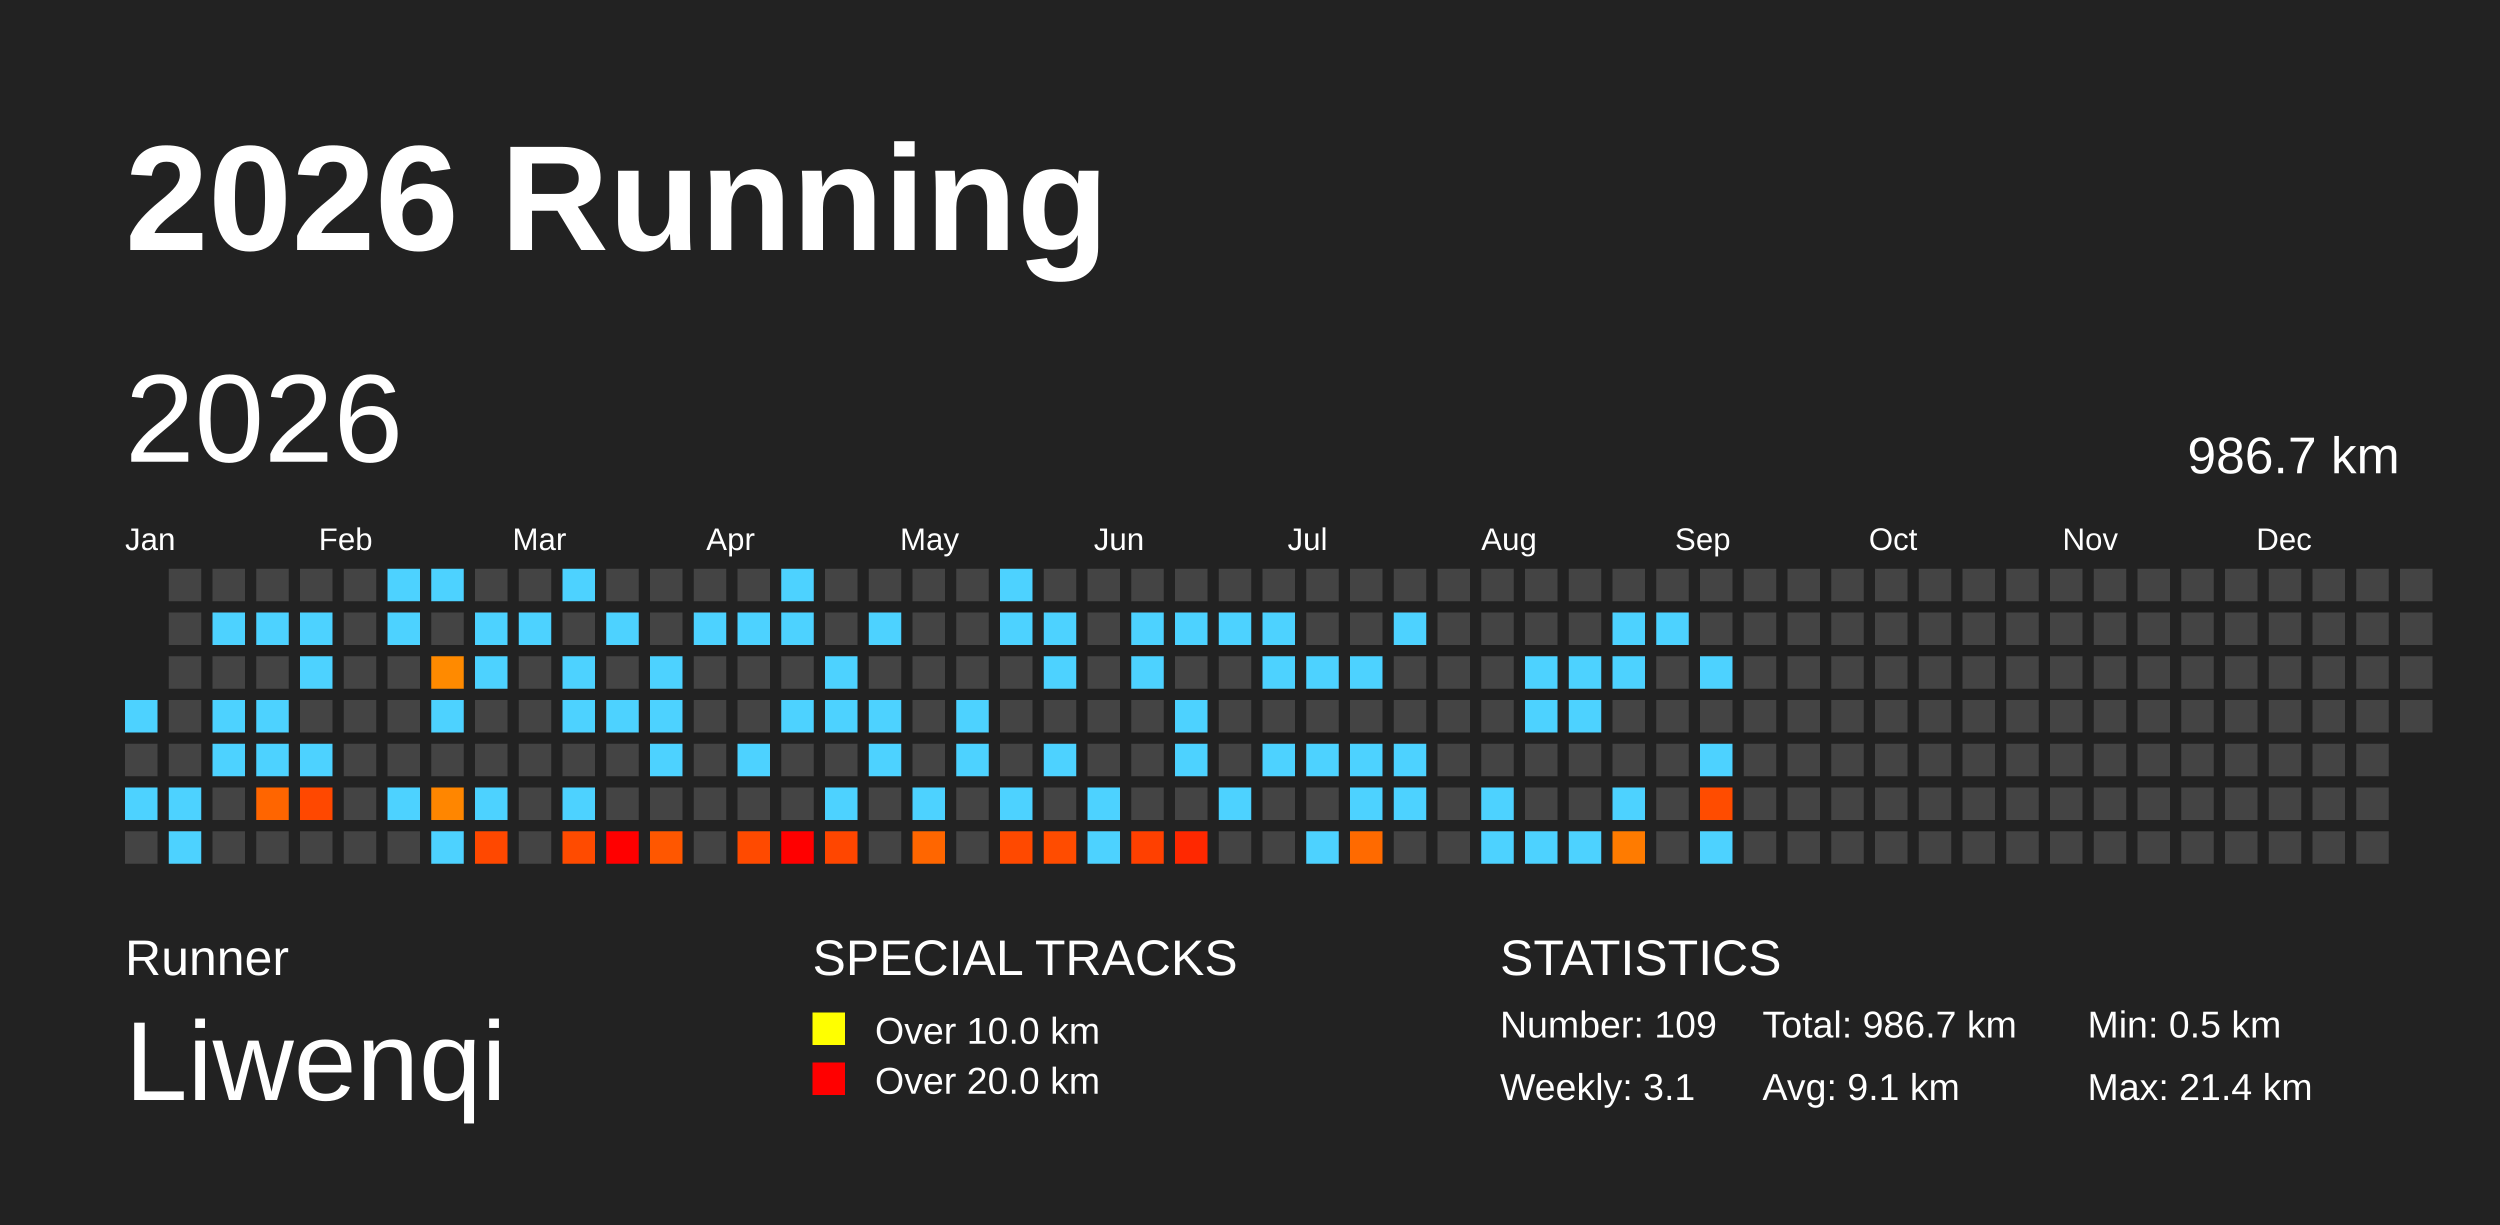
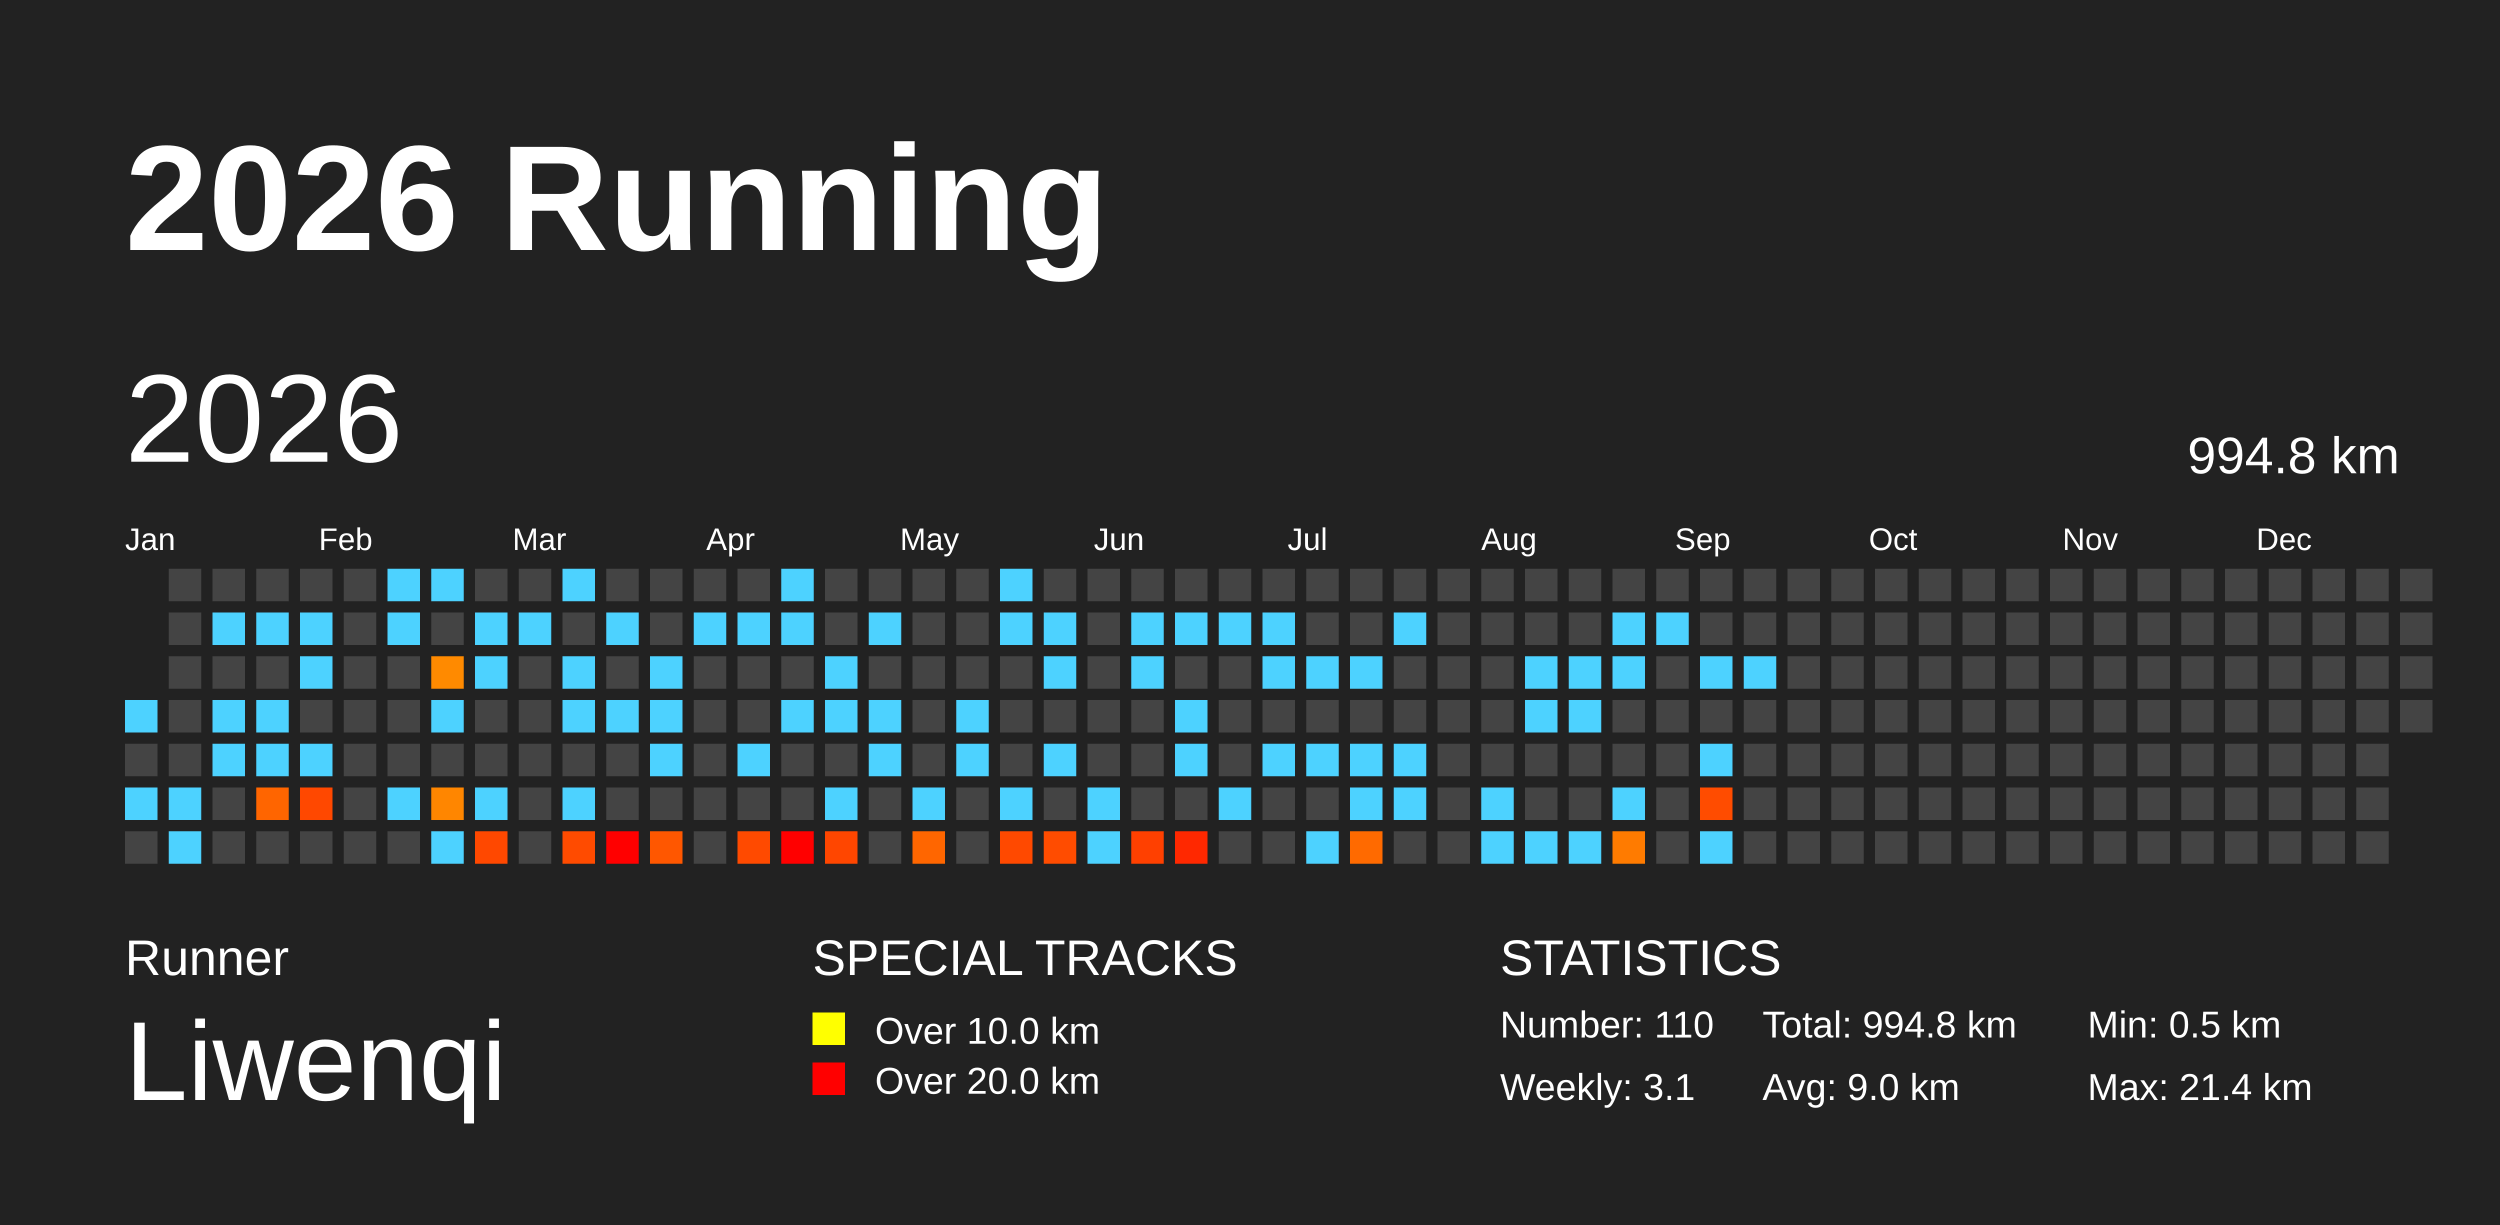
<svg xmlns="http://www.w3.org/2000/svg" baseProfile="full" height="98mm" version="1.1" viewBox="0,0,200,98" width="200mm">
  <defs />
  <rect fill="#222222" height="98" width="200" x="0" y="0" />
  <text fill="#FFFFFF" style="font-size:12px; font-family:Arial; font-weight:bold;" x="10" y="20">2026 Running</text>
  <text fill="#FFFFFF" style="font-size:4px; font-family:Arial" x="10" y="78">Runner</text>
  <text fill="#FFFFFF" style="font-size:9px; font-family:Arial" x="10" y="88">Liwenqi</text>
  <text fill="#FFFFFF" style="font-size:4px; font-family:Arial" x="65" y="78">SPECIAL TRACKS</text>
  <rect fill="yellow" height="2.6" width="2.6" x="65" y="81" />
  <text fill="#FFFFFF" style="font-size:3px; font-family:Arial" x="70" y="83.5">Over 10.0 km</text>
  <rect fill="red" height="2.6" width="2.6" x="65" y="85" />
  <text fill="#FFFFFF" style="font-size:3px; font-family:Arial" x="70" y="87.5">Over 20.0 km</text>
  <text fill="#FFFFFF" style="font-size:4px; font-family:Arial" x="120" y="78">STATISTICS</text>
-   <text fill="#FFFFFF" style="font-size:3px; font-family:Arial" x="120" y="83">Number: 109</text>
+   <text fill="#FFFFFF" style="font-size:3px; font-family:Arial" x="120" y="83">Number: 110</text>
  <text fill="#FFFFFF" style="font-size:3px; font-family:Arial" x="120" y="88">Weekly: 3.1</text>
-   <text fill="#FFFFFF" style="font-size:3px; font-family:Arial" x="141" y="83">Total: 986.7 km</text>
-   <text fill="#FFFFFF" style="font-size:3px; font-family:Arial" x="141" y="88">Avg: 9.1 km</text>
+   <text fill="#FFFFFF" style="font-size:3px; font-family:Arial" x="141" y="83">Total: 994.8 km</text>
+   <text fill="#FFFFFF" style="font-size:3px; font-family:Arial" x="141" y="88">Avg: 9.0 km</text>
  <text fill="#FFFFFF" style="font-size:3px; font-family:Arial" x="167" y="83">Min: 0.5 km</text>
  <text fill="#FFFFFF" style="font-size:3px; font-family:Arial" x="167" y="88">Max: 21.4 km</text>
  <text dominant-baseline="hanging" fill="#FFFFFF" style="font-size:10.0px; font-family:Arial;" x="10" y="30">2026</text>
-   <text dominant-baseline="hanging" fill="#FFFFFF" style="font-size:4.125px; font-family:Arial;" x="175" y="35">986.7 km</text>
+   <text dominant-baseline="hanging" fill="#FFFFFF" style="font-size:4.125px; font-family:Arial;" x="175" y="35">994.8 km</text>
  <text fill="#FFFFFF" style="font-size:2.5px; font-family:Arial" x="10.0" y="44">Jan</text>
  <text fill="#FFFFFF" style="font-size:2.5px; font-family:Arial" x="25.5" y="44">Feb</text>
  <text fill="#FFFFFF" style="font-size:2.5px; font-family:Arial" x="41.0" y="44">Mar</text>
  <text fill="#FFFFFF" style="font-size:2.5px; font-family:Arial" x="56.5" y="44">Apr</text>
  <text fill="#FFFFFF" style="font-size:2.5px; font-family:Arial" x="72.0" y="44">May</text>
  <text fill="#FFFFFF" style="font-size:2.5px; font-family:Arial" x="87.5" y="44">Jun</text>
  <text fill="#FFFFFF" style="font-size:2.5px; font-family:Arial" x="103.0" y="44">Jul</text>
  <text fill="#FFFFFF" style="font-size:2.5px; font-family:Arial" x="118.5" y="44">Aug</text>
  <text fill="#FFFFFF" style="font-size:2.5px; font-family:Arial" x="134.0" y="44">Sep</text>
  <text fill="#FFFFFF" style="font-size:2.5px; font-family:Arial" x="149.5" y="44">Oct</text>
  <text fill="#FFFFFF" style="font-size:2.5px; font-family:Arial" x="165.0" y="44">Nov</text>
  <text fill="#FFFFFF" style="font-size:2.5px; font-family:Arial" x="180.5" y="44">Dec</text>
  <rect fill="#4dd2ff" height="2.6" width="2.6" x="10.0" y="56.0" />
  <rect fill="#444444" height="2.6" width="2.6" x="10.0" y="59.5" />
  <rect fill="#4dd2ff" height="2.6" width="2.6" x="10.0" y="63.0" />
  <rect fill="#444444" height="2.6" width="2.6" x="10.0" y="66.5" />
  <rect fill="#444444" height="2.6" width="2.6" x="13.5" y="45.5" />
  <rect fill="#444444" height="2.6" width="2.6" x="13.5" y="49.0" />
  <rect fill="#444444" height="2.6" width="2.6" x="13.5" y="52.5" />
  <rect fill="#444444" height="2.6" width="2.6" x="13.5" y="56.0" />
  <rect fill="#444444" height="2.6" width="2.6" x="13.5" y="59.5" />
  <rect fill="#4dd2ff" height="2.6" width="2.6" x="13.5" y="63.0" />
  <rect fill="#4dd2ff" height="2.6" width="2.6" x="13.5" y="66.5" />
  <rect fill="#444444" height="2.6" width="2.6" x="17.0" y="45.5" />
  <rect fill="#4dd2ff" height="2.6" width="2.6" x="17.0" y="49.0" />
  <rect fill="#444444" height="2.6" width="2.6" x="17.0" y="52.5" />
  <rect fill="#4dd2ff" height="2.6" width="2.6" x="17.0" y="56.0" />
  <rect fill="#4dd2ff" height="2.6" width="2.6" x="17.0" y="59.5" />
  <rect fill="#444444" height="2.6" width="2.6" x="17.0" y="63.0" />
  <rect fill="#444444" height="2.6" width="2.6" x="17.0" y="66.5" />
  <rect fill="#444444" height="2.6" width="2.6" x="20.5" y="45.5" />
  <rect fill="#4dd2ff" height="2.6" width="2.6" x="20.5" y="49.0" />
  <rect fill="#444444" height="2.6" width="2.6" x="20.5" y="52.5" />
  <rect fill="#4dd2ff" height="2.6" width="2.6" x="20.5" y="56.0" />
  <rect fill="#4dd2ff" height="2.6" width="2.6" x="20.5" y="59.5" />
  <rect fill="#ff6500" height="2.6" width="2.6" x="20.5" y="63.0" />
  <rect fill="#444444" height="2.6" width="2.6" x="20.5" y="66.5" />
  <rect fill="#444444" height="2.6" width="2.6" x="24.0" y="45.5" />
  <rect fill="#4dd2ff" height="2.6" width="2.6" x="24.0" y="49.0" />
  <rect fill="#4dd2ff" height="2.6" width="2.6" x="24.0" y="52.5" />
  <rect fill="#444444" height="2.6" width="2.6" x="24.0" y="56.0" />
  <rect fill="#4dd2ff" height="2.6" width="2.6" x="24.0" y="59.5" />
  <rect fill="#ff4800" height="2.6" width="2.6" x="24.0" y="63.0" />
  <rect fill="#444444" height="2.6" width="2.6" x="24.0" y="66.5" />
  <rect fill="#444444" height="2.6" width="2.6" x="27.5" y="45.5" />
  <rect fill="#444444" height="2.6" width="2.6" x="27.5" y="49.0" />
  <rect fill="#444444" height="2.6" width="2.6" x="27.5" y="52.5" />
  <rect fill="#444444" height="2.6" width="2.6" x="27.5" y="56.0" />
  <rect fill="#444444" height="2.6" width="2.6" x="27.5" y="59.5" />
  <rect fill="#444444" height="2.6" width="2.6" x="27.5" y="63.0" />
  <rect fill="#444444" height="2.6" width="2.6" x="27.5" y="66.5" />
  <rect fill="#4dd2ff" height="2.6" width="2.6" x="31.0" y="45.5" />
  <rect fill="#4dd2ff" height="2.6" width="2.6" x="31.0" y="49.0" />
  <rect fill="#444444" height="2.6" width="2.6" x="31.0" y="52.5" />
  <rect fill="#444444" height="2.6" width="2.6" x="31.0" y="56.0" />
  <rect fill="#444444" height="2.6" width="2.6" x="31.0" y="59.5" />
  <rect fill="#4dd2ff" height="2.6" width="2.6" x="31.0" y="63.0" />
  <rect fill="#444444" height="2.6" width="2.6" x="31.0" y="66.5" />
  <rect fill="#4dd2ff" height="2.6" width="2.6" x="34.5" y="45.5" />
  <rect fill="#444444" height="2.6" width="2.6" x="34.5" y="49.0" />
  <rect fill="#ff8a00" height="2.6" width="2.6" x="34.5" y="52.5" />
  <rect fill="#4dd2ff" height="2.6" width="2.6" x="34.5" y="56.0" />
  <rect fill="#444444" height="2.6" width="2.6" x="34.5" y="59.5" />
  <rect fill="#ff8600" height="2.6" width="2.6" x="34.5" y="63.0" />
  <rect fill="#4dd2ff" height="2.6" width="2.6" x="34.5" y="66.5" />
  <rect fill="#444444" height="2.6" width="2.6" x="38.0" y="45.5" />
  <rect fill="#4dd2ff" height="2.6" width="2.6" x="38.0" y="49.0" />
  <rect fill="#4dd2ff" height="2.6" width="2.6" x="38.0" y="52.5" />
  <rect fill="#444444" height="2.6" width="2.6" x="38.0" y="56.0" />
  <rect fill="#444444" height="2.6" width="2.6" x="38.0" y="59.5" />
  <rect fill="#4dd2ff" height="2.6" width="2.6" x="38.0" y="63.0" />
  <rect fill="#ff4800" height="2.6" width="2.6" x="38.0" y="66.5" />
  <rect fill="#444444" height="2.6" width="2.6" x="41.5" y="45.5" />
  <rect fill="#4dd2ff" height="2.6" width="2.6" x="41.5" y="49.0" />
  <rect fill="#444444" height="2.6" width="2.6" x="41.5" y="52.5" />
  <rect fill="#444444" height="2.6" width="2.6" x="41.5" y="56.0" />
  <rect fill="#444444" height="2.6" width="2.6" x="41.5" y="59.5" />
  <rect fill="#444444" height="2.6" width="2.6" x="41.5" y="63.0" />
  <rect fill="#444444" height="2.6" width="2.6" x="41.5" y="66.5" />
  <rect fill="#4dd2ff" height="2.6" width="2.6" x="45.0" y="45.5" />
  <rect fill="#444444" height="2.6" width="2.6" x="45.0" y="49.0" />
  <rect fill="#4dd2ff" height="2.6" width="2.6" x="45.0" y="52.5" />
  <rect fill="#4dd2ff" height="2.6" width="2.6" x="45.0" y="56.0" />
  <rect fill="#444444" height="2.6" width="2.6" x="45.0" y="59.5" />
  <rect fill="#4dd2ff" height="2.6" width="2.6" x="45.0" y="63.0" />
  <rect fill="#ff4b00" height="2.6" width="2.6" x="45.0" y="66.5" />
  <rect fill="#444444" height="2.6" width="2.6" x="48.5" y="45.5" />
  <rect fill="#4dd2ff" height="2.6" width="2.6" x="48.5" y="49.0" />
  <rect fill="#444444" height="2.6" width="2.6" x="48.5" y="52.5" />
  <rect fill="#4dd2ff" height="2.6" width="2.6" x="48.5" y="56.0" />
  <rect fill="#444444" height="2.6" width="2.6" x="48.5" y="59.5" />
  <rect fill="#444444" height="2.6" width="2.6" x="48.5" y="63.0" />
  <rect fill="red" height="2.6" width="2.6" x="48.5" y="66.5" />
  <rect fill="#444444" height="2.6" width="2.6" x="52.0" y="45.5" />
  <rect fill="#444444" height="2.6" width="2.6" x="52.0" y="49.0" />
  <rect fill="#4dd2ff" height="2.6" width="2.6" x="52.0" y="52.5" />
  <rect fill="#4dd2ff" height="2.6" width="2.6" x="52.0" y="56.0" />
  <rect fill="#4dd2ff" height="2.6" width="2.6" x="52.0" y="59.5" />
  <rect fill="#444444" height="2.6" width="2.6" x="52.0" y="63.0" />
  <rect fill="#ff5700" height="2.6" width="2.6" x="52.0" y="66.5" />
  <rect fill="#444444" height="2.6" width="2.6" x="55.5" y="45.5" />
  <rect fill="#4dd2ff" height="2.6" width="2.6" x="55.5" y="49.0" />
  <rect fill="#444444" height="2.6" width="2.6" x="55.5" y="52.5" />
  <rect fill="#444444" height="2.6" width="2.6" x="55.5" y="56.0" />
  <rect fill="#444444" height="2.6" width="2.6" x="55.5" y="59.5" />
  <rect fill="#444444" height="2.6" width="2.6" x="55.5" y="63.0" />
  <rect fill="#444444" height="2.6" width="2.6" x="55.5" y="66.5" />
  <rect fill="#444444" height="2.6" width="2.6" x="59.0" y="45.5" />
  <rect fill="#4dd2ff" height="2.6" width="2.6" x="59.0" y="49.0" />
  <rect fill="#444444" height="2.6" width="2.6" x="59.0" y="52.5" />
  <rect fill="#444444" height="2.6" width="2.6" x="59.0" y="56.0" />
  <rect fill="#4dd2ff" height="2.6" width="2.6" x="59.0" y="59.5" />
  <rect fill="#444444" height="2.6" width="2.6" x="59.0" y="63.0" />
  <rect fill="#ff4a00" height="2.6" width="2.6" x="59.0" y="66.5" />
  <rect fill="#4dd2ff" height="2.6" width="2.6" x="62.5" y="45.5" />
  <rect fill="#4dd2ff" height="2.6" width="2.6" x="62.5" y="49.0" />
  <rect fill="#444444" height="2.6" width="2.6" x="62.5" y="52.5" />
  <rect fill="#4dd2ff" height="2.6" width="2.6" x="62.5" y="56.0" />
  <rect fill="#444444" height="2.6" width="2.6" x="62.5" y="59.5" />
  <rect fill="#444444" height="2.6" width="2.6" x="62.5" y="63.0" />
  <rect fill="red" height="2.6" width="2.6" x="62.5" y="66.5" />
  <rect fill="#444444" height="2.6" width="2.6" x="66.0" y="45.5" />
  <rect fill="#444444" height="2.6" width="2.6" x="66.0" y="49.0" />
  <rect fill="#4dd2ff" height="2.6" width="2.6" x="66.0" y="52.5" />
  <rect fill="#4dd2ff" height="2.6" width="2.6" x="66.0" y="56.0" />
  <rect fill="#444444" height="2.6" width="2.6" x="66.0" y="59.5" />
  <rect fill="#4dd2ff" height="2.6" width="2.6" x="66.0" y="63.0" />
  <rect fill="#ff4600" height="2.6" width="2.6" x="66.0" y="66.5" />
  <rect fill="#444444" height="2.6" width="2.6" x="69.5" y="45.5" />
  <rect fill="#4dd2ff" height="2.6" width="2.6" x="69.5" y="49.0" />
  <rect fill="#444444" height="2.6" width="2.6" x="69.5" y="52.5" />
  <rect fill="#4dd2ff" height="2.6" width="2.6" x="69.5" y="56.0" />
  <rect fill="#4dd2ff" height="2.6" width="2.6" x="69.5" y="59.5" />
  <rect fill="#444444" height="2.6" width="2.6" x="69.5" y="63.0" />
  <rect fill="#444444" height="2.6" width="2.6" x="69.5" y="66.5" />
  <rect fill="#444444" height="2.6" width="2.6" x="73.0" y="45.5" />
  <rect fill="#444444" height="2.6" width="2.6" x="73.0" y="49.0" />
  <rect fill="#444444" height="2.6" width="2.6" x="73.0" y="52.5" />
  <rect fill="#444444" height="2.6" width="2.6" x="73.0" y="56.0" />
  <rect fill="#444444" height="2.6" width="2.6" x="73.0" y="59.5" />
  <rect fill="#4dd2ff" height="2.6" width="2.6" x="73.0" y="63.0" />
  <rect fill="#ff6600" height="2.6" width="2.6" x="73.0" y="66.5" />
  <rect fill="#444444" height="2.6" width="2.6" x="76.5" y="45.5" />
  <rect fill="#444444" height="2.6" width="2.6" x="76.5" y="49.0" />
  <rect fill="#444444" height="2.6" width="2.6" x="76.5" y="52.5" />
  <rect fill="#4dd2ff" height="2.6" width="2.6" x="76.5" y="56.0" />
  <rect fill="#4dd2ff" height="2.6" width="2.6" x="76.5" y="59.5" />
  <rect fill="#444444" height="2.6" width="2.6" x="76.5" y="63.0" />
  <rect fill="#444444" height="2.6" width="2.6" x="76.5" y="66.5" />
  <rect fill="#4dd2ff" height="2.6" width="2.6" x="80.0" y="45.5" />
  <rect fill="#4dd2ff" height="2.6" width="2.6" x="80.0" y="49.0" />
  <rect fill="#444444" height="2.6" width="2.6" x="80.0" y="52.5" />
  <rect fill="#444444" height="2.6" width="2.6" x="80.0" y="56.0" />
  <rect fill="#444444" height="2.6" width="2.6" x="80.0" y="59.5" />
  <rect fill="#4dd2ff" height="2.6" width="2.6" x="80.0" y="63.0" />
  <rect fill="#ff4900" height="2.6" width="2.6" x="80.0" y="66.5" />
  <rect fill="#444444" height="2.6" width="2.6" x="83.5" y="45.5" />
  <rect fill="#4dd2ff" height="2.6" width="2.6" x="83.5" y="49.0" />
  <rect fill="#4dd2ff" height="2.6" width="2.6" x="83.5" y="52.5" />
  <rect fill="#444444" height="2.6" width="2.6" x="83.5" y="56.0" />
  <rect fill="#4dd2ff" height="2.6" width="2.6" x="83.5" y="59.5" />
  <rect fill="#444444" height="2.6" width="2.6" x="83.5" y="63.0" />
  <rect fill="#ff4c00" height="2.6" width="2.6" x="83.5" y="66.5" />
  <rect fill="#444444" height="2.6" width="2.6" x="87.0" y="45.5" />
  <rect fill="#444444" height="2.6" width="2.6" x="87.0" y="49.0" />
  <rect fill="#444444" height="2.6" width="2.6" x="87.0" y="52.5" />
  <rect fill="#444444" height="2.6" width="2.6" x="87.0" y="56.0" />
  <rect fill="#444444" height="2.6" width="2.6" x="87.0" y="59.5" />
  <rect fill="#4dd2ff" height="2.6" width="2.6" x="87.0" y="63.0" />
  <rect fill="#4dd2ff" height="2.6" width="2.6" x="87.0" y="66.5" />
  <rect fill="#444444" height="2.6" width="2.6" x="90.5" y="45.5" />
  <rect fill="#4dd2ff" height="2.6" width="2.6" x="90.5" y="49.0" />
  <rect fill="#4dd2ff" height="2.6" width="2.6" x="90.5" y="52.5" />
  <rect fill="#444444" height="2.6" width="2.6" x="90.5" y="56.0" />
  <rect fill="#444444" height="2.6" width="2.6" x="90.5" y="59.5" />
  <rect fill="#444444" height="2.6" width="2.6" x="90.5" y="63.0" />
  <rect fill="#ff4000" height="2.6" width="2.6" x="90.5" y="66.5" />
  <rect fill="#444444" height="2.6" width="2.6" x="94.0" y="45.5" />
  <rect fill="#4dd2ff" height="2.6" width="2.6" x="94.0" y="49.0" />
  <rect fill="#444444" height="2.6" width="2.6" x="94.0" y="52.5" />
  <rect fill="#4dd2ff" height="2.6" width="2.6" x="94.0" y="56.0" />
  <rect fill="#4dd2ff" height="2.6" width="2.6" x="94.0" y="59.5" />
  <rect fill="#444444" height="2.6" width="2.6" x="94.0" y="63.0" />
  <rect fill="#ff2800" height="2.6" width="2.6" x="94.0" y="66.5" />
  <rect fill="#444444" height="2.6" width="2.6" x="97.5" y="45.5" />
  <rect fill="#4dd2ff" height="2.6" width="2.6" x="97.5" y="49.0" />
  <rect fill="#444444" height="2.6" width="2.6" x="97.5" y="52.5" />
  <rect fill="#444444" height="2.6" width="2.6" x="97.5" y="56.0" />
  <rect fill="#444444" height="2.6" width="2.6" x="97.5" y="59.5" />
  <rect fill="#4dd2ff" height="2.6" width="2.6" x="97.5" y="63.0" />
  <rect fill="#444444" height="2.6" width="2.6" x="97.5" y="66.5" />
  <rect fill="#444444" height="2.6" width="2.6" x="101.0" y="45.5" />
  <rect fill="#4dd2ff" height="2.6" width="2.6" x="101.0" y="49.0" />
  <rect fill="#4dd2ff" height="2.6" width="2.6" x="101.0" y="52.5" />
  <rect fill="#444444" height="2.6" width="2.6" x="101.0" y="56.0" />
  <rect fill="#4dd2ff" height="2.6" width="2.6" x="101.0" y="59.5" />
  <rect fill="#444444" height="2.6" width="2.6" x="101.0" y="63.0" />
  <rect fill="#444444" height="2.6" width="2.6" x="101.0" y="66.5" />
  <rect fill="#444444" height="2.6" width="2.6" x="104.5" y="45.5" />
  <rect fill="#444444" height="2.6" width="2.6" x="104.5" y="49.0" />
  <rect fill="#4dd2ff" height="2.6" width="2.6" x="104.5" y="52.5" />
  <rect fill="#444444" height="2.6" width="2.6" x="104.5" y="56.0" />
  <rect fill="#4dd2ff" height="2.6" width="2.6" x="104.5" y="59.5" />
  <rect fill="#444444" height="2.6" width="2.6" x="104.5" y="63.0" />
  <rect fill="#4dd2ff" height="2.6" width="2.6" x="104.5" y="66.5" />
  <rect fill="#444444" height="2.6" width="2.6" x="108.0" y="45.5" />
  <rect fill="#444444" height="2.6" width="2.6" x="108.0" y="49.0" />
  <rect fill="#4dd2ff" height="2.6" width="2.6" x="108.0" y="52.5" />
  <rect fill="#444444" height="2.6" width="2.6" x="108.0" y="56.0" />
  <rect fill="#4dd2ff" height="2.6" width="2.6" x="108.0" y="59.5" />
  <rect fill="#4dd2ff" height="2.6" width="2.6" x="108.0" y="63.0" />
  <rect fill="#ff6a00" height="2.6" width="2.6" x="108.0" y="66.5" />
  <rect fill="#444444" height="2.6" width="2.6" x="111.5" y="45.5" />
  <rect fill="#4dd2ff" height="2.6" width="2.6" x="111.5" y="49.0" />
  <rect fill="#444444" height="2.6" width="2.6" x="111.5" y="52.5" />
  <rect fill="#444444" height="2.6" width="2.6" x="111.5" y="56.0" />
  <rect fill="#4dd2ff" height="2.6" width="2.6" x="111.5" y="59.5" />
  <rect fill="#4dd2ff" height="2.6" width="2.6" x="111.5" y="63.0" />
  <rect fill="#444444" height="2.6" width="2.6" x="111.5" y="66.5" />
  <rect fill="#444444" height="2.6" width="2.6" x="115.0" y="45.5" />
  <rect fill="#444444" height="2.6" width="2.6" x="115.0" y="49.0" />
  <rect fill="#444444" height="2.6" width="2.6" x="115.0" y="52.5" />
  <rect fill="#444444" height="2.6" width="2.6" x="115.0" y="56.0" />
  <rect fill="#444444" height="2.6" width="2.6" x="115.0" y="59.5" />
  <rect fill="#444444" height="2.6" width="2.6" x="115.0" y="63.0" />
  <rect fill="#444444" height="2.6" width="2.6" x="115.0" y="66.5" />
  <rect fill="#444444" height="2.6" width="2.6" x="118.5" y="45.5" />
  <rect fill="#444444" height="2.6" width="2.6" x="118.5" y="49.0" />
  <rect fill="#444444" height="2.6" width="2.6" x="118.5" y="52.5" />
  <rect fill="#444444" height="2.6" width="2.6" x="118.5" y="56.0" />
  <rect fill="#444444" height="2.6" width="2.6" x="118.5" y="59.5" />
  <rect fill="#4dd2ff" height="2.6" width="2.6" x="118.5" y="63.0" />
  <rect fill="#4dd2ff" height="2.6" width="2.6" x="118.5" y="66.5" />
  <rect fill="#444444" height="2.6" width="2.6" x="122.0" y="45.5" />
  <rect fill="#444444" height="2.6" width="2.6" x="122.0" y="49.0" />
  <rect fill="#4dd2ff" height="2.6" width="2.6" x="122.0" y="52.5" />
  <rect fill="#4dd2ff" height="2.6" width="2.6" x="122.0" y="56.0" />
  <rect fill="#444444" height="2.6" width="2.6" x="122.0" y="59.5" />
  <rect fill="#444444" height="2.6" width="2.6" x="122.0" y="63.0" />
  <rect fill="#4dd2ff" height="2.6" width="2.6" x="122.0" y="66.5" />
  <rect fill="#444444" height="2.6" width="2.6" x="125.5" y="45.5" />
  <rect fill="#444444" height="2.6" width="2.6" x="125.5" y="49.0" />
  <rect fill="#4dd2ff" height="2.6" width="2.6" x="125.5" y="52.5" />
  <rect fill="#4dd2ff" height="2.6" width="2.6" x="125.5" y="56.0" />
  <rect fill="#444444" height="2.6" width="2.6" x="125.5" y="59.5" />
  <rect fill="#444444" height="2.6" width="2.6" x="125.5" y="63.0" />
  <rect fill="#4dd2ff" height="2.6" width="2.6" x="125.5" y="66.5" />
  <rect fill="#444444" height="2.6" width="2.6" x="129.0" y="45.5" />
  <rect fill="#4dd2ff" height="2.6" width="2.6" x="129.0" y="49.0" />
  <rect fill="#4dd2ff" height="2.6" width="2.6" x="129.0" y="52.5" />
  <rect fill="#444444" height="2.6" width="2.6" x="129.0" y="56.0" />
  <rect fill="#444444" height="2.6" width="2.6" x="129.0" y="59.5" />
  <rect fill="#4dd2ff" height="2.6" width="2.6" x="129.0" y="63.0" />
  <rect fill="#ff7b00" height="2.6" width="2.6" x="129.0" y="66.5" />
  <rect fill="#444444" height="2.6" width="2.6" x="132.5" y="45.5" />
  <rect fill="#4dd2ff" height="2.6" width="2.6" x="132.5" y="49.0" />
  <rect fill="#444444" height="2.6" width="2.6" x="132.5" y="52.5" />
  <rect fill="#444444" height="2.6" width="2.6" x="132.5" y="56.0" />
  <rect fill="#444444" height="2.6" width="2.6" x="132.5" y="59.5" />
  <rect fill="#444444" height="2.6" width="2.6" x="132.5" y="63.0" />
  <rect fill="#444444" height="2.6" width="2.6" x="132.5" y="66.5" />
  <rect fill="#444444" height="2.6" width="2.6" x="136.0" y="45.5" />
  <rect fill="#444444" height="2.6" width="2.6" x="136.0" y="49.0" />
  <rect fill="#4dd2ff" height="2.6" width="2.6" x="136.0" y="52.5" />
  <rect fill="#444444" height="2.6" width="2.6" x="136.0" y="56.0" />
  <rect fill="#4dd2ff" height="2.6" width="2.6" x="136.0" y="59.5" />
  <rect fill="#ff4c00" height="2.6" width="2.6" x="136.0" y="63.0" />
  <rect fill="#4dd2ff" height="2.6" width="2.6" x="136.0" y="66.5" />
  <rect fill="#444444" height="2.6" width="2.6" x="139.5" y="45.5" />
  <rect fill="#444444" height="2.6" width="2.6" x="139.5" y="49.0" />
-   <rect fill="#444444" height="2.6" width="2.6" x="139.5" y="52.5" />
+   <rect fill="#4dd2ff" height="2.6" width="2.6" x="139.5" y="52.5" />
  <rect fill="#444444" height="2.6" width="2.6" x="139.5" y="56.0" />
  <rect fill="#444444" height="2.6" width="2.6" x="139.5" y="59.5" />
  <rect fill="#444444" height="2.6" width="2.6" x="139.5" y="63.0" />
  <rect fill="#444444" height="2.6" width="2.6" x="139.5" y="66.5" />
  <rect fill="#444444" height="2.6" width="2.6" x="143.0" y="45.5" />
  <rect fill="#444444" height="2.6" width="2.6" x="143.0" y="49.0" />
  <rect fill="#444444" height="2.6" width="2.6" x="143.0" y="52.5" />
  <rect fill="#444444" height="2.6" width="2.6" x="143.0" y="56.0" />
  <rect fill="#444444" height="2.6" width="2.6" x="143.0" y="59.5" />
  <rect fill="#444444" height="2.6" width="2.6" x="143.0" y="63.0" />
  <rect fill="#444444" height="2.6" width="2.6" x="143.0" y="66.5" />
  <rect fill="#444444" height="2.6" width="2.6" x="146.5" y="45.5" />
  <rect fill="#444444" height="2.6" width="2.6" x="146.5" y="49.0" />
  <rect fill="#444444" height="2.6" width="2.6" x="146.5" y="52.5" />
  <rect fill="#444444" height="2.6" width="2.6" x="146.5" y="56.0" />
  <rect fill="#444444" height="2.6" width="2.6" x="146.5" y="59.5" />
  <rect fill="#444444" height="2.6" width="2.6" x="146.5" y="63.0" />
  <rect fill="#444444" height="2.6" width="2.6" x="146.5" y="66.5" />
  <rect fill="#444444" height="2.6" width="2.6" x="150.0" y="45.5" />
  <rect fill="#444444" height="2.6" width="2.6" x="150.0" y="49.0" />
  <rect fill="#444444" height="2.6" width="2.6" x="150.0" y="52.5" />
  <rect fill="#444444" height="2.6" width="2.6" x="150.0" y="56.0" />
  <rect fill="#444444" height="2.6" width="2.6" x="150.0" y="59.5" />
  <rect fill="#444444" height="2.6" width="2.6" x="150.0" y="63.0" />
  <rect fill="#444444" height="2.6" width="2.6" x="150.0" y="66.5" />
  <rect fill="#444444" height="2.6" width="2.6" x="153.5" y="45.5" />
  <rect fill="#444444" height="2.6" width="2.6" x="153.5" y="49.0" />
  <rect fill="#444444" height="2.6" width="2.6" x="153.5" y="52.5" />
  <rect fill="#444444" height="2.6" width="2.6" x="153.5" y="56.0" />
  <rect fill="#444444" height="2.6" width="2.6" x="153.5" y="59.5" />
  <rect fill="#444444" height="2.6" width="2.6" x="153.5" y="63.0" />
  <rect fill="#444444" height="2.6" width="2.6" x="153.5" y="66.5" />
  <rect fill="#444444" height="2.6" width="2.6" x="157.0" y="45.5" />
  <rect fill="#444444" height="2.6" width="2.6" x="157.0" y="49.0" />
  <rect fill="#444444" height="2.6" width="2.6" x="157.0" y="52.5" />
  <rect fill="#444444" height="2.6" width="2.6" x="157.0" y="56.0" />
  <rect fill="#444444" height="2.6" width="2.6" x="157.0" y="59.5" />
  <rect fill="#444444" height="2.6" width="2.6" x="157.0" y="63.0" />
  <rect fill="#444444" height="2.6" width="2.6" x="157.0" y="66.5" />
  <rect fill="#444444" height="2.6" width="2.6" x="160.5" y="45.5" />
  <rect fill="#444444" height="2.6" width="2.6" x="160.5" y="49.0" />
  <rect fill="#444444" height="2.6" width="2.6" x="160.5" y="52.5" />
  <rect fill="#444444" height="2.6" width="2.6" x="160.5" y="56.0" />
  <rect fill="#444444" height="2.6" width="2.6" x="160.5" y="59.5" />
  <rect fill="#444444" height="2.6" width="2.6" x="160.5" y="63.0" />
  <rect fill="#444444" height="2.6" width="2.6" x="160.5" y="66.5" />
  <rect fill="#444444" height="2.6" width="2.6" x="164.0" y="45.5" />
  <rect fill="#444444" height="2.6" width="2.6" x="164.0" y="49.0" />
  <rect fill="#444444" height="2.6" width="2.6" x="164.0" y="52.5" />
  <rect fill="#444444" height="2.6" width="2.6" x="164.0" y="56.0" />
  <rect fill="#444444" height="2.6" width="2.6" x="164.0" y="59.5" />
  <rect fill="#444444" height="2.6" width="2.6" x="164.0" y="63.0" />
  <rect fill="#444444" height="2.6" width="2.6" x="164.0" y="66.5" />
  <rect fill="#444444" height="2.6" width="2.6" x="167.5" y="45.5" />
  <rect fill="#444444" height="2.6" width="2.6" x="167.5" y="49.0" />
  <rect fill="#444444" height="2.6" width="2.6" x="167.5" y="52.5" />
  <rect fill="#444444" height="2.6" width="2.6" x="167.5" y="56.0" />
  <rect fill="#444444" height="2.6" width="2.6" x="167.5" y="59.5" />
  <rect fill="#444444" height="2.6" width="2.6" x="167.5" y="63.0" />
  <rect fill="#444444" height="2.6" width="2.6" x="167.5" y="66.5" />
  <rect fill="#444444" height="2.6" width="2.6" x="171.0" y="45.5" />
  <rect fill="#444444" height="2.6" width="2.6" x="171.0" y="49.0" />
  <rect fill="#444444" height="2.6" width="2.6" x="171.0" y="52.5" />
  <rect fill="#444444" height="2.6" width="2.6" x="171.0" y="56.0" />
  <rect fill="#444444" height="2.6" width="2.6" x="171.0" y="59.5" />
  <rect fill="#444444" height="2.6" width="2.6" x="171.0" y="63.0" />
  <rect fill="#444444" height="2.6" width="2.6" x="171.0" y="66.5" />
  <rect fill="#444444" height="2.6" width="2.6" x="174.5" y="45.5" />
  <rect fill="#444444" height="2.6" width="2.6" x="174.5" y="49.0" />
  <rect fill="#444444" height="2.6" width="2.6" x="174.5" y="52.5" />
  <rect fill="#444444" height="2.6" width="2.6" x="174.5" y="56.0" />
  <rect fill="#444444" height="2.6" width="2.6" x="174.5" y="59.5" />
  <rect fill="#444444" height="2.6" width="2.6" x="174.5" y="63.0" />
  <rect fill="#444444" height="2.6" width="2.6" x="174.5" y="66.5" />
  <rect fill="#444444" height="2.6" width="2.6" x="178.0" y="45.5" />
  <rect fill="#444444" height="2.6" width="2.6" x="178.0" y="49.0" />
  <rect fill="#444444" height="2.6" width="2.6" x="178.0" y="52.5" />
  <rect fill="#444444" height="2.6" width="2.6" x="178.0" y="56.0" />
  <rect fill="#444444" height="2.6" width="2.6" x="178.0" y="59.5" />
  <rect fill="#444444" height="2.6" width="2.6" x="178.0" y="63.0" />
  <rect fill="#444444" height="2.6" width="2.6" x="178.0" y="66.5" />
  <rect fill="#444444" height="2.6" width="2.6" x="181.5" y="45.5" />
  <rect fill="#444444" height="2.6" width="2.6" x="181.5" y="49.0" />
  <rect fill="#444444" height="2.6" width="2.6" x="181.5" y="52.5" />
  <rect fill="#444444" height="2.6" width="2.6" x="181.5" y="56.0" />
  <rect fill="#444444" height="2.6" width="2.6" x="181.5" y="59.5" />
  <rect fill="#444444" height="2.6" width="2.6" x="181.5" y="63.0" />
  <rect fill="#444444" height="2.6" width="2.6" x="181.5" y="66.5" />
  <rect fill="#444444" height="2.6" width="2.6" x="185.0" y="45.5" />
  <rect fill="#444444" height="2.6" width="2.6" x="185.0" y="49.0" />
  <rect fill="#444444" height="2.6" width="2.6" x="185.0" y="52.5" />
  <rect fill="#444444" height="2.6" width="2.6" x="185.0" y="56.0" />
  <rect fill="#444444" height="2.6" width="2.6" x="185.0" y="59.5" />
  <rect fill="#444444" height="2.6" width="2.6" x="185.0" y="63.0" />
  <rect fill="#444444" height="2.6" width="2.6" x="185.0" y="66.5" />
  <rect fill="#444444" height="2.6" width="2.6" x="188.5" y="45.5" />
  <rect fill="#444444" height="2.6" width="2.6" x="188.5" y="49.0" />
  <rect fill="#444444" height="2.6" width="2.6" x="188.5" y="52.5" />
  <rect fill="#444444" height="2.6" width="2.6" x="188.5" y="56.0" />
  <rect fill="#444444" height="2.6" width="2.6" x="188.5" y="59.5" />
  <rect fill="#444444" height="2.6" width="2.6" x="188.5" y="63.0" />
  <rect fill="#444444" height="2.6" width="2.6" x="188.5" y="66.5" />
  <rect fill="#444444" height="2.6" width="2.6" x="192.0" y="45.5" />
  <rect fill="#444444" height="2.6" width="2.6" x="192.0" y="49.0" />
  <rect fill="#444444" height="2.6" width="2.6" x="192.0" y="52.5" />
  <rect fill="#444444" height="2.6" width="2.6" x="192.0" y="56.0" />
</svg>
